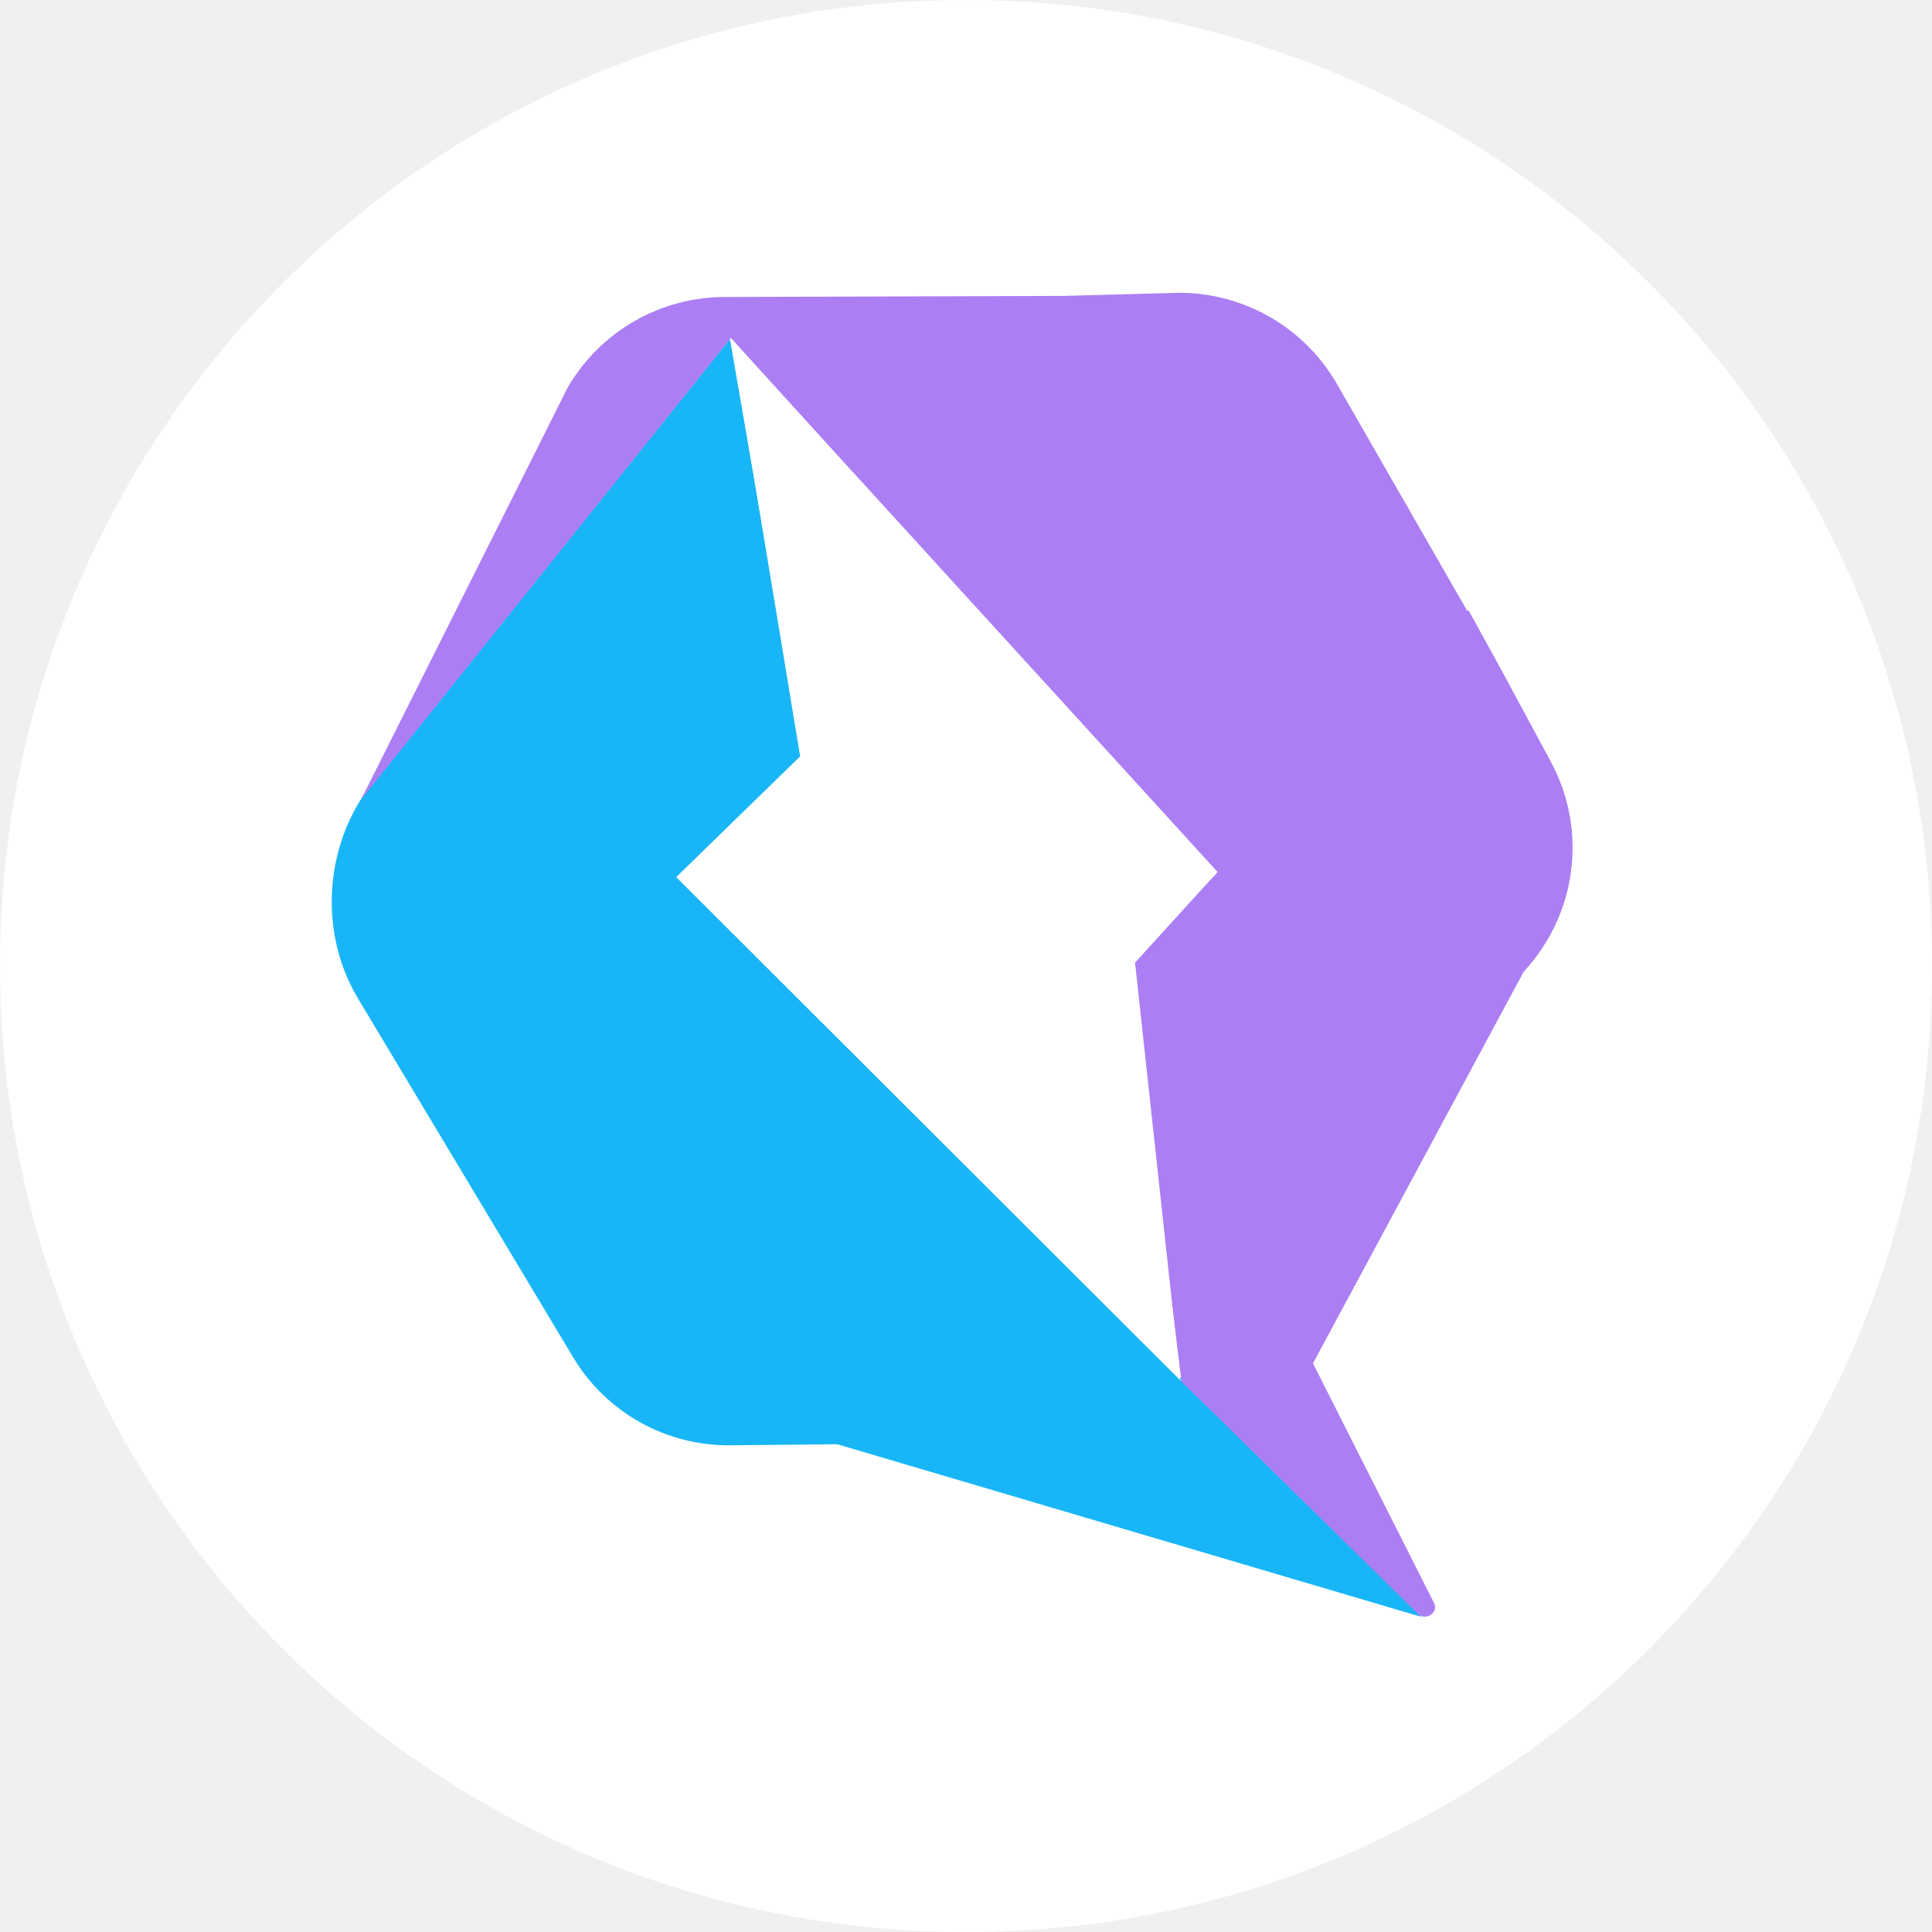
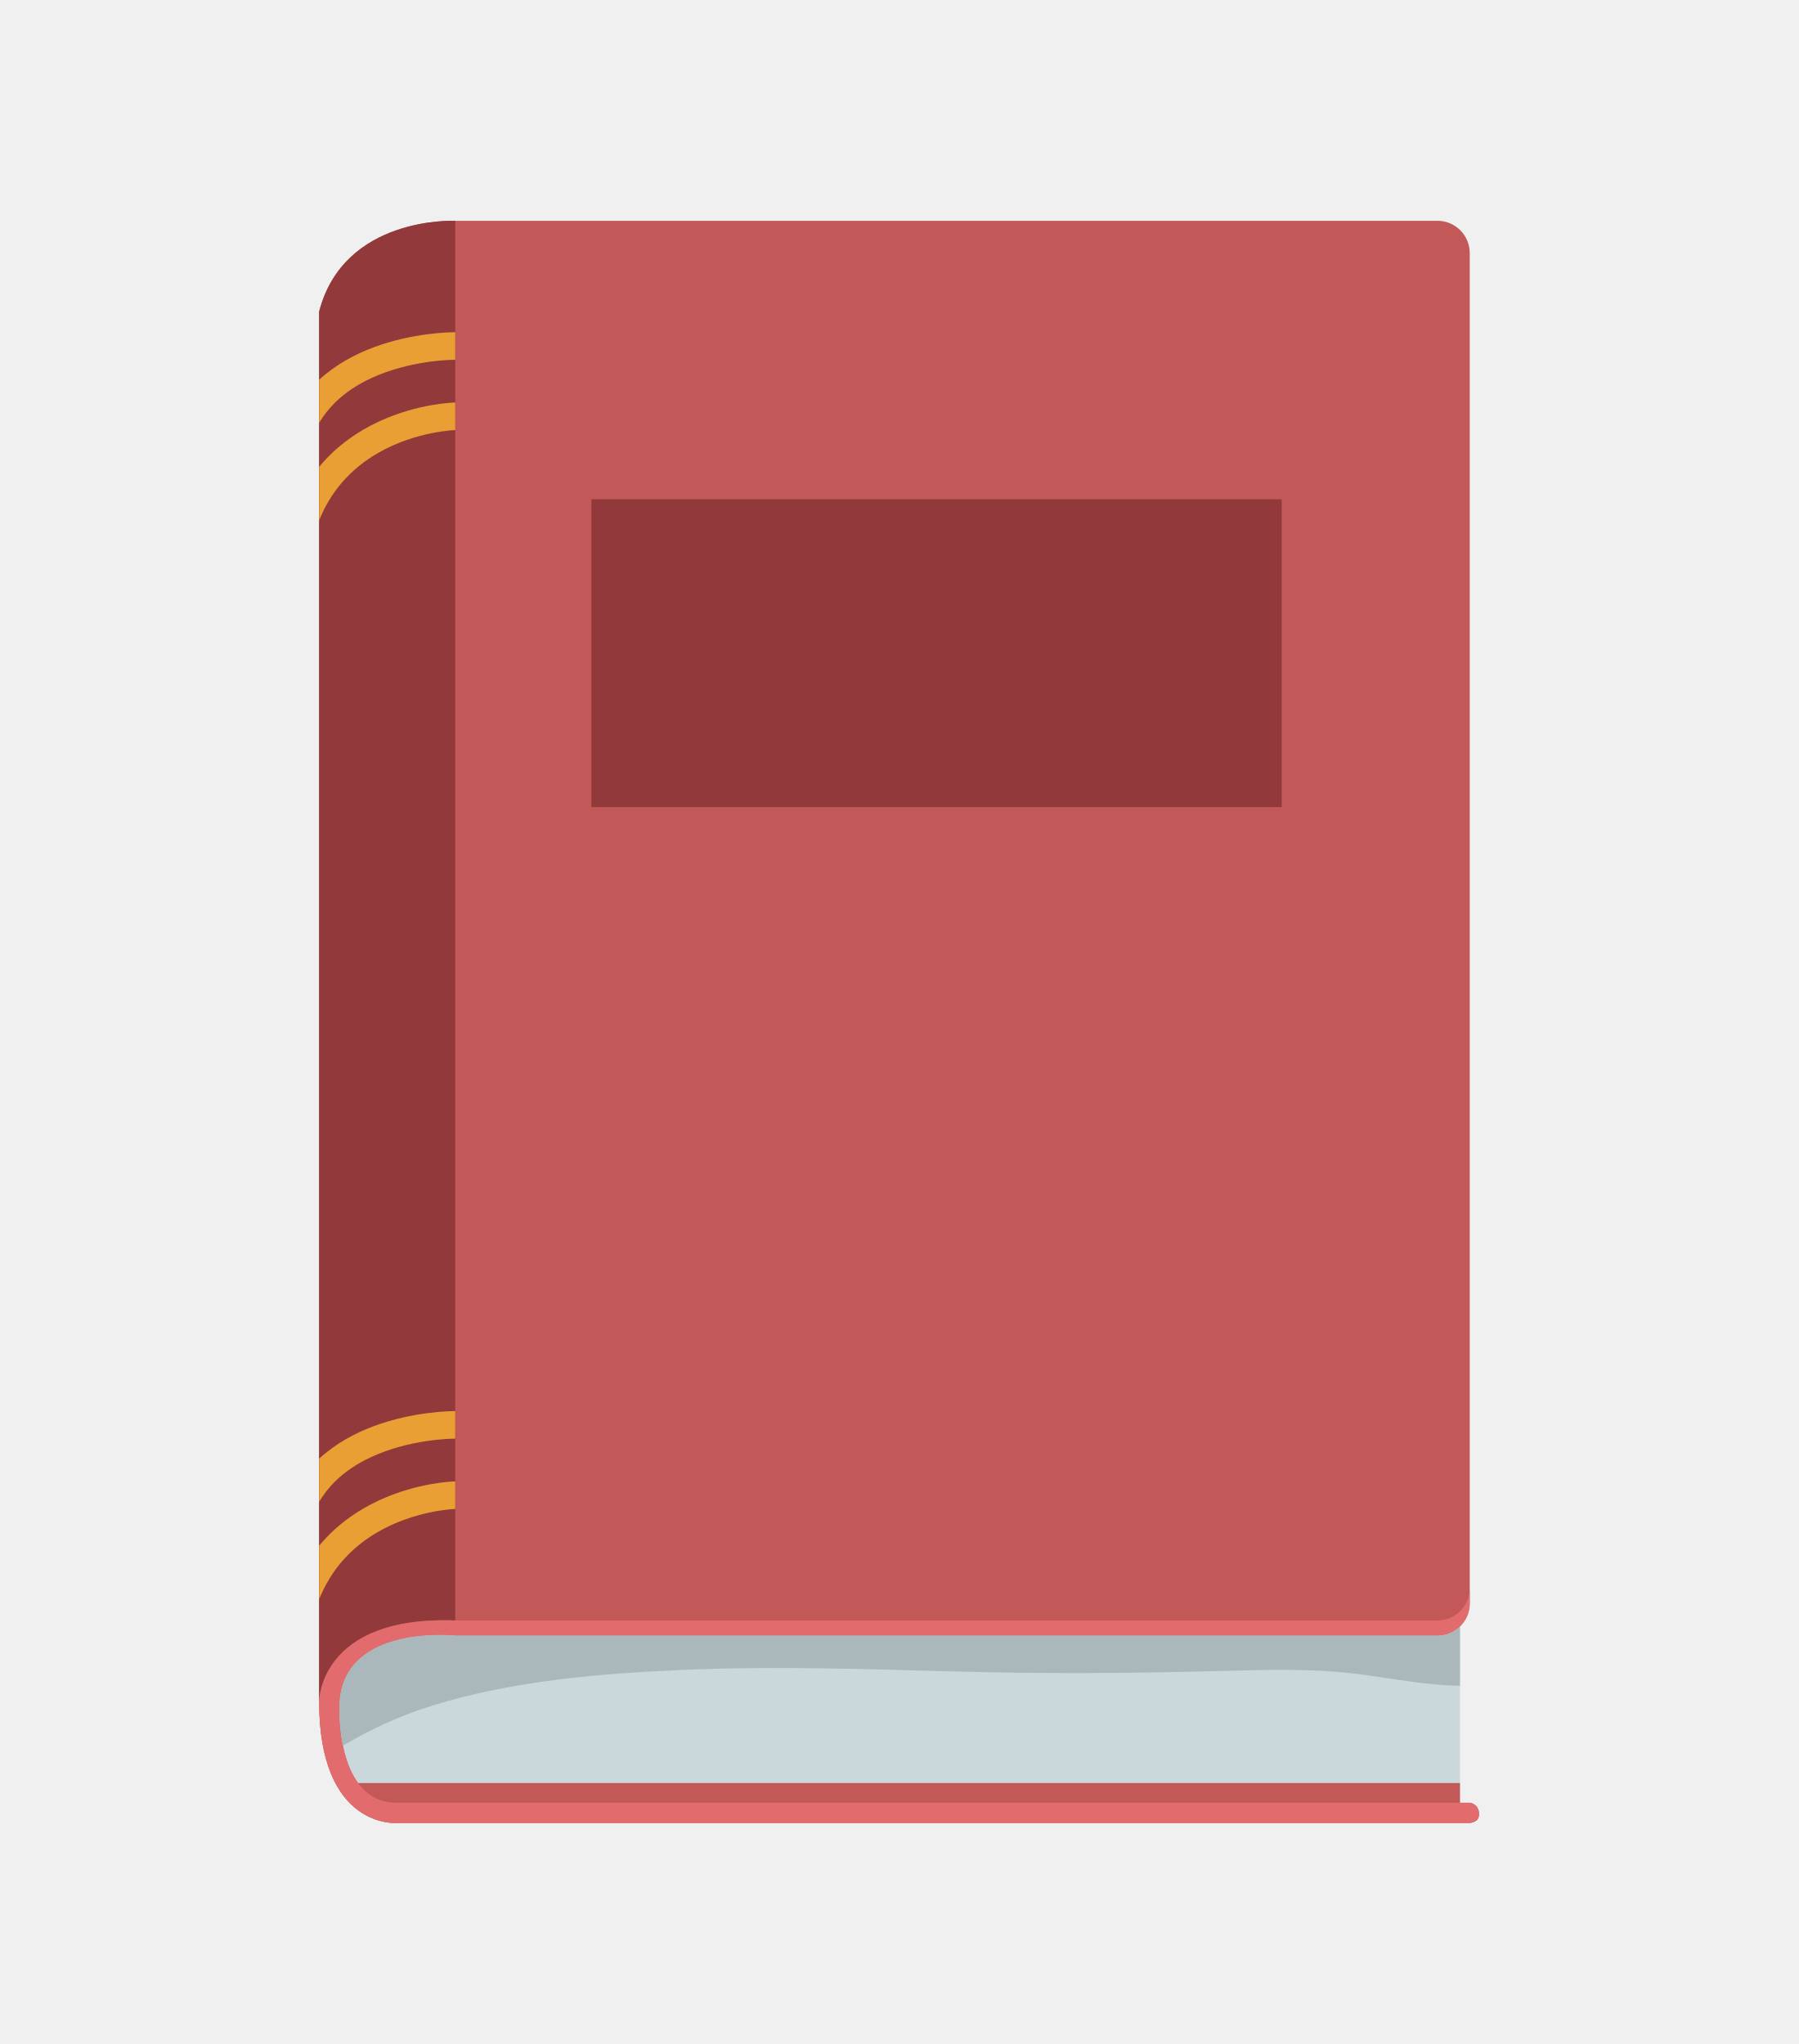
- <svg xmlns="http://www.w3.org/2000/svg" fill="none" viewBox="0 0 500 500">
-   <g clip-path="url(#a)">
-     <circle cx="250" cy="250" r="250" fill="#fff" />
-     <path fill="#18B6F6" d="m367.87 418.45-61.17-61.18-.94.13v-.67L175.7 227.53l32.05-31.13L188.9 87.73 99.56 199.09c-15.22 15.42-18.03 40.51-7.08 59.03l55.83 93.11a46.82 46.82 0 0 0 40.73 22.81l27.65-.27 151.18 44.68Z" />
-     <path fill="#AC7EF4" d="m401.25 196.94-12.29-22.81-6.41-11.67-2.54-4.56-.26.26-33.66-58.63a47.07 47.07 0 0 0-41.27-23.75l-29.51.8-88.01.28a47.07 47.07 0 0 0-40.33 23.34L93.4 207l95.76-119.54L314.7 226.19l-22.3 22.67 13.35 108.54.13-.26v.26h-.26l.26.27 10.42 10.2 50.62 49.78c2.13 2 5.6-.4 4.13-2.96l-31.25-61.85 54.5-101.3 1.73-2c.67-.81 1.33-1.62 1.87-2.42a46.8 46.8 0 0 0 3.34-50.18Z" />
-     <path fill="#fff" d="M315.1 225.65 189.18 87.6l17.9 108.14L175 227l130.5 130.27-11.75-108.14 21.37-23.48Z" />
+ <svg xmlns="http://www.w3.org/2000/svg" version="1.1" id="Capa_1" x="0px" y="0px" viewBox="0 0 1990 2262" style="enable-background:new 0 0 1990 2262;" xml:space="preserve">
+   <g>
+     <path style="fill:#CAD7DB;" d="M1626.188,1995.019h-10.758v-195.147c6.621-6.469,10.758-15.47,10.758-25.4V279.95   c0-19.559-16.002-35.562-35.562-35.562H503.728c0,0-123.124-5.877-150.618,100.511v1538.053c0,141.652,86.068,134.48,86.068,134.48   h1187.01c5.796-0.958,10.227-3.02,10.31-9.413C1636.657,1995.916,1626.188,1995.019,1626.188,1995.019z" />
+     <path style="fill:#C25857;" d="M1626.188,1995.019h-10.758v-21.815H396.182c-23.277-31.62-20.606-86.279-20.606-86.279   c2.391-90.251,128.152-76.891,128.152-76.891h1086.897c9.63,0,18.385-3.891,24.804-10.163c6.621-6.469,10.758-15.47,10.758-25.4   V279.95c0-19.559-16.002-35.562-35.562-35.562H503.728c0,0-123.124-5.877-150.618,100.511v1538.053   c0,141.652,86.068,134.48,86.068,134.48h1187.01c5.796-0.958,10.227-3.02,10.31-9.413   C1636.657,1995.916,1626.188,1995.019,1626.188,1995.019z" />
+     <g>
+       <path style="fill:#923A3B;" d="M503.728,1793.299V244.388c0,0-123.124-5.877-150.618,100.511v1538.053    C353.11,1882.952,353.11,1787.92,503.728,1793.299z" />
+       <rect x="654.346" y="552.496" style="fill:#923A3B;" width="763.847" height="340.683" />
+     </g>
+     <path style="fill:#E99F34;" d="M410.072,418.787c21.15-9.926,43.574-15.194,61.16-17.857c17.587-2.677,30.313-2.79,32.117-2.788   l0.185,0h0.003l0.071,0.001h0.12v-30.482l-0.378-0.001c-5.263,0.048-45.842,0.377-89.679,16.607   c-20.639,7.683-42.073,19.06-60.56,36.027v47.707c5.113-8.602,11.133-16.154,17.903-22.8   C382.439,434.038,395.958,425.397,410.072,418.787z" />
+     <path style="fill:#E99F34;" d="M417.503,501.745c21.207-12.383,43.137-18.938,59.654-22.291c8.254-1.68,15.145-2.569,19.884-3.032   c2.37-0.232,4.201-0.357,5.397-0.424c0.592-0.033,1.021-0.05,1.289-0.061v-30.489h-0.141l-0.153,0.003   c-1.232,0.077-40.669,0.766-84.665,21.263c-21.967,10.271-45.12,25.646-64.541,48.612c-0.382,0.451-0.738,0.953-1.117,1.411v59.154   c6.527-16.181,14.899-29.628,24.393-40.883C389.515,520.804,403.35,510.001,417.503,501.745z" />
+     <path style="fill:#E99F34;" d="M410.072,1612.746c21.151-9.926,43.574-15.194,61.16-17.856c17.587-2.678,30.313-2.791,32.117-2.788   l0.165,0h0.001l0.071,0.001h0.14v-30.481l-0.378-0.002c-5.263,0.048-45.841,0.376-89.679,16.607   c-20.638,7.683-42.072,19.06-60.56,36.027v47.707c5.113-8.602,11.135-16.154,17.905-22.8   C382.439,1627.997,395.958,1619.356,410.072,1612.746z" />
+     <path style="fill:#E99F34;" d="M417.503,1695.704c21.207-12.383,43.137-18.938,59.654-22.29c8.254-1.68,15.145-2.569,19.884-3.032   c2.37-0.231,4.201-0.357,5.397-0.424c0.592-0.033,1.021-0.051,1.289-0.062v-30.489h-0.141l-0.153,0.003   c-1.232,0.077-40.669,0.766-84.665,21.262c-21.967,10.271-45.12,25.646-64.541,48.612c-0.382,0.452-0.738,0.953-1.117,1.411v59.155   c6.527-16.181,14.899-29.627,24.393-40.883C389.515,1714.763,403.35,1703.96,417.503,1695.704z" />
+     <path style="fill:#E26C6D;" d="M1626.188,1995.019H435.591c-17.957-1.071-30.553-9.783-39.409-21.815   c-23.277-31.62-20.606-86.279-20.606-86.279c2.391-90.251,128.152-76.891,128.152-76.891h1086.897   c9.63,0,18.385-3.891,24.804-10.163c6.621-6.469,10.758-15.47,10.758-25.4v-16.735c0,19.559-16.002,35.562-35.562,35.562H503.728   c-150.618-5.379-150.618,89.653-150.618,89.653c0,141.652,86.068,134.48,86.068,134.48h1187.01   c5.796-0.958,10.227-3.02,10.31-9.413C1636.657,1995.916,1626.188,1995.019,1626.188,1995.019z" />
+     <path style="fill:#AAB8BC;" d="M478.088,1887.605c88.317-27.438,184.301-35.53,276.259-39.571   c99.612-4.377,199.347-1.14,298.956,1.63c98.871,2.749,197.189,2.198,296.047-0.447c49.405-1.321,99.651-3.01,148.82,2.842   c38.865,4.625,78.013,12.994,117.259,13.467v-65.655c-6.419,6.271-15.175,10.163-24.804,10.163H503.728   c0,0-125.761-13.36-128.152,76.891c0,0-1.038,21.265,3.828,44.939C410.188,1913.58,442.961,1898.519,478.088,1887.605z" />
  </g>
-   <defs>
-     <clipPath id="a">
-       <path fill="#fff" d="M0 0h500v500H0z" />
-     </clipPath>
-   </defs>
</svg>
